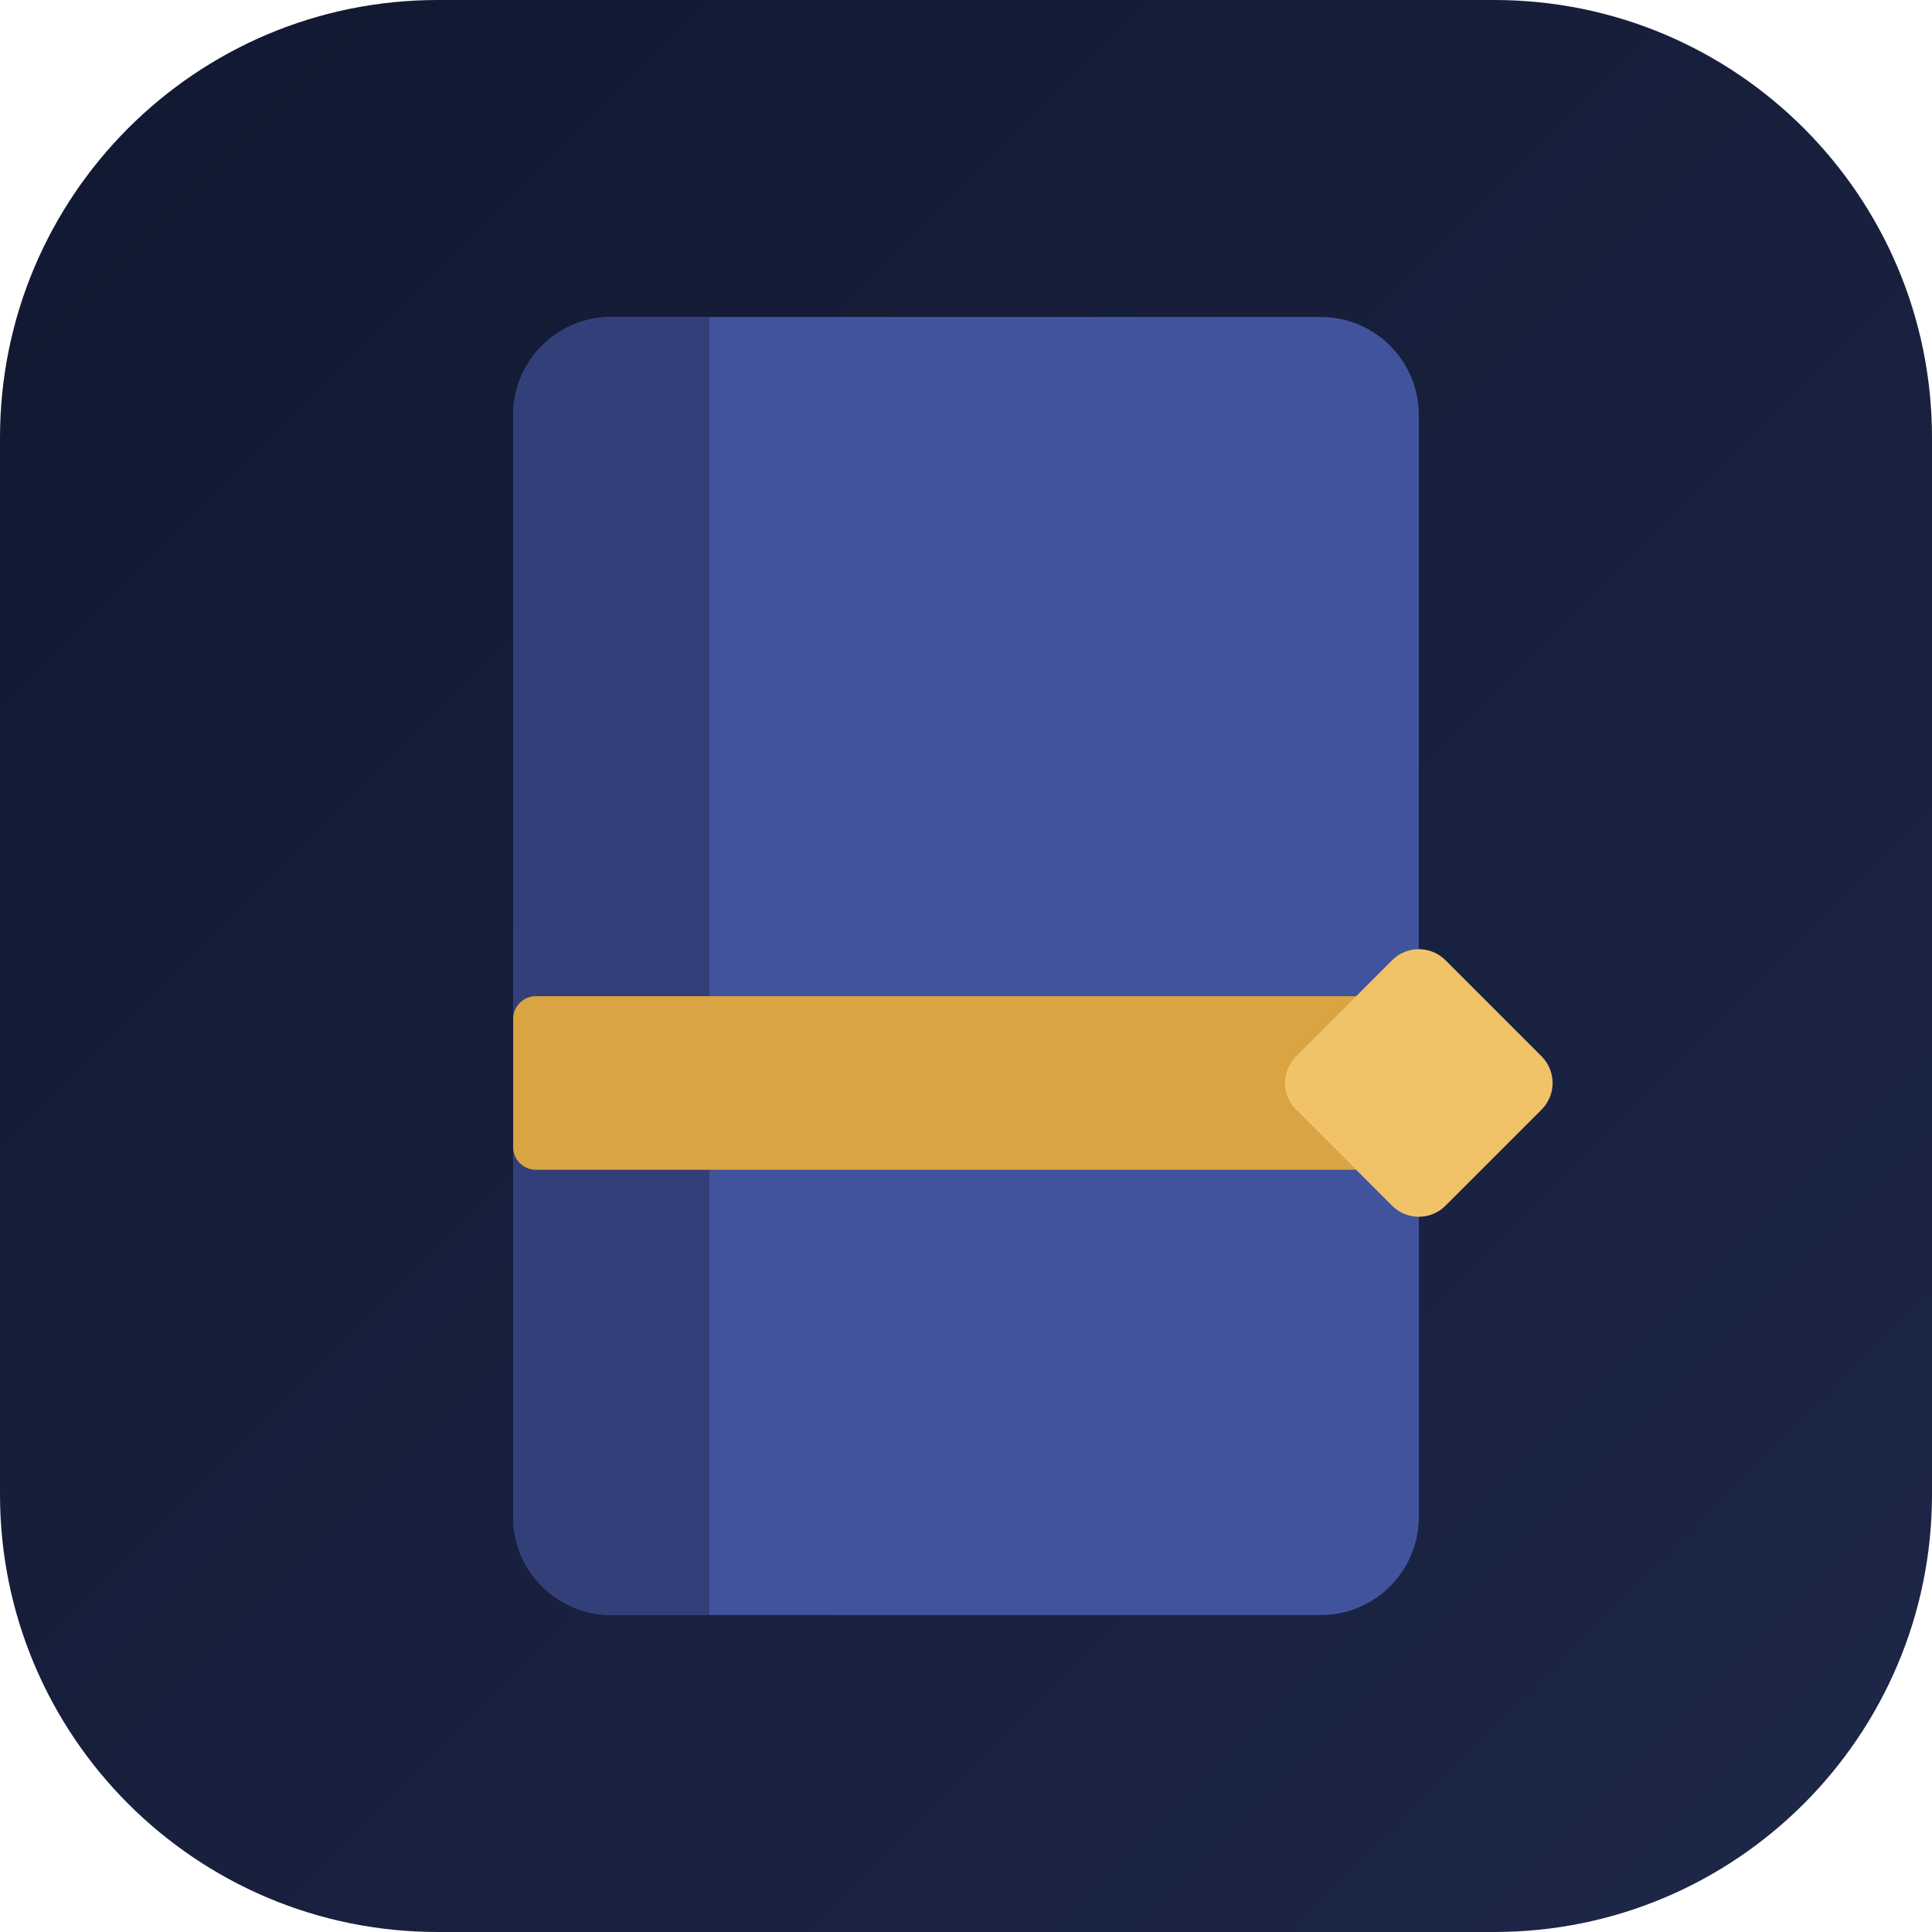
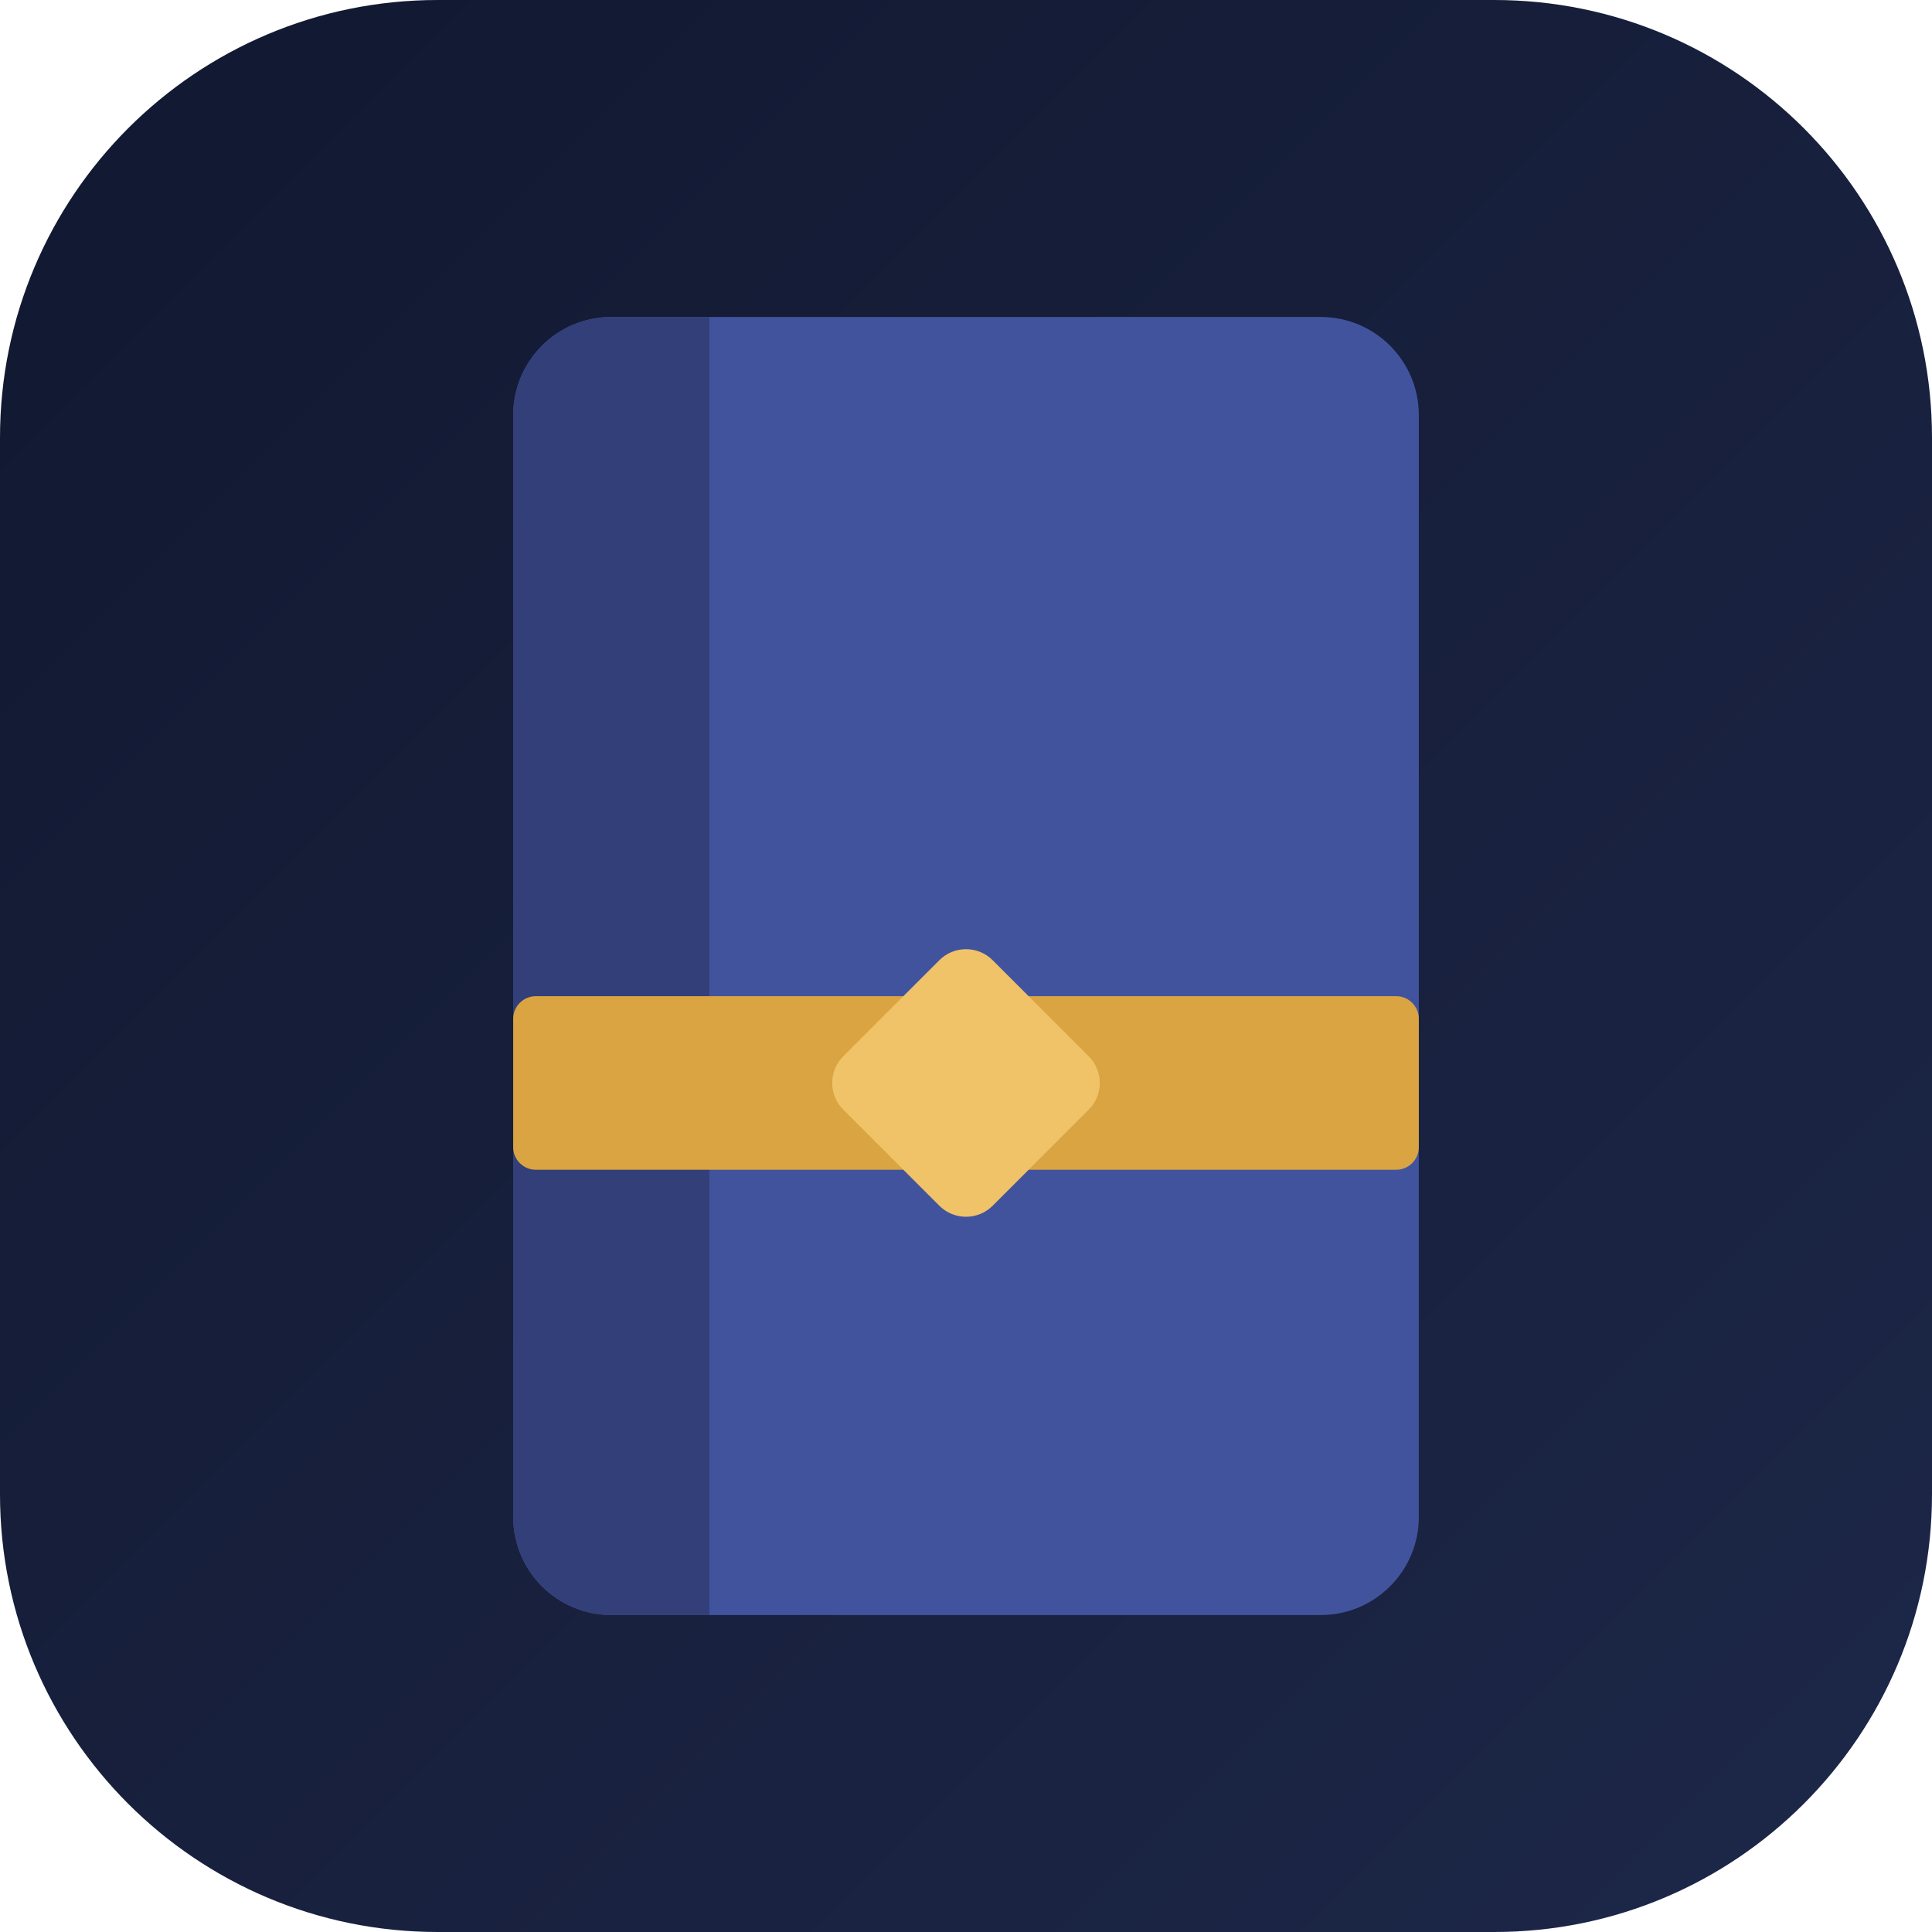
<svg xmlns="http://www.w3.org/2000/svg" viewBox="0 0 512 512" role="img" aria-label="SpellControl">
  <defs>
    <linearGradient id="bg" x1="0" y1="0" x2="1" y2="1">
      <stop offset="0" stop-color="#111830" />
      <stop offset="1" stop-color="#1d2748" />
    </linearGradient>
  </defs>
  <rect width="512" height="512" rx="116" fill="url(#bg)" />
  <rect x="136" y="84" width="240" height="344" rx="26" fill="#42539e" />
  <path d="M162 84 a26 26 0 0 0 -26 26 v 292 a26 26 0 0 0 26 26 h 26 V 84 Z" fill="#333f78" />
  <rect x="136" y="264" width="240" height="46" rx="6" fill="#d9a441" />
-   <rect x="348" y="259" width="56" height="56" rx="10" transform="rotate(45 376 287)" fill="#f0c368" />
+   <rect x="228" y="259" width="56" height="56" rx="10" transform="rotate(45 256 287)" fill="#f0c368" />
</svg>
